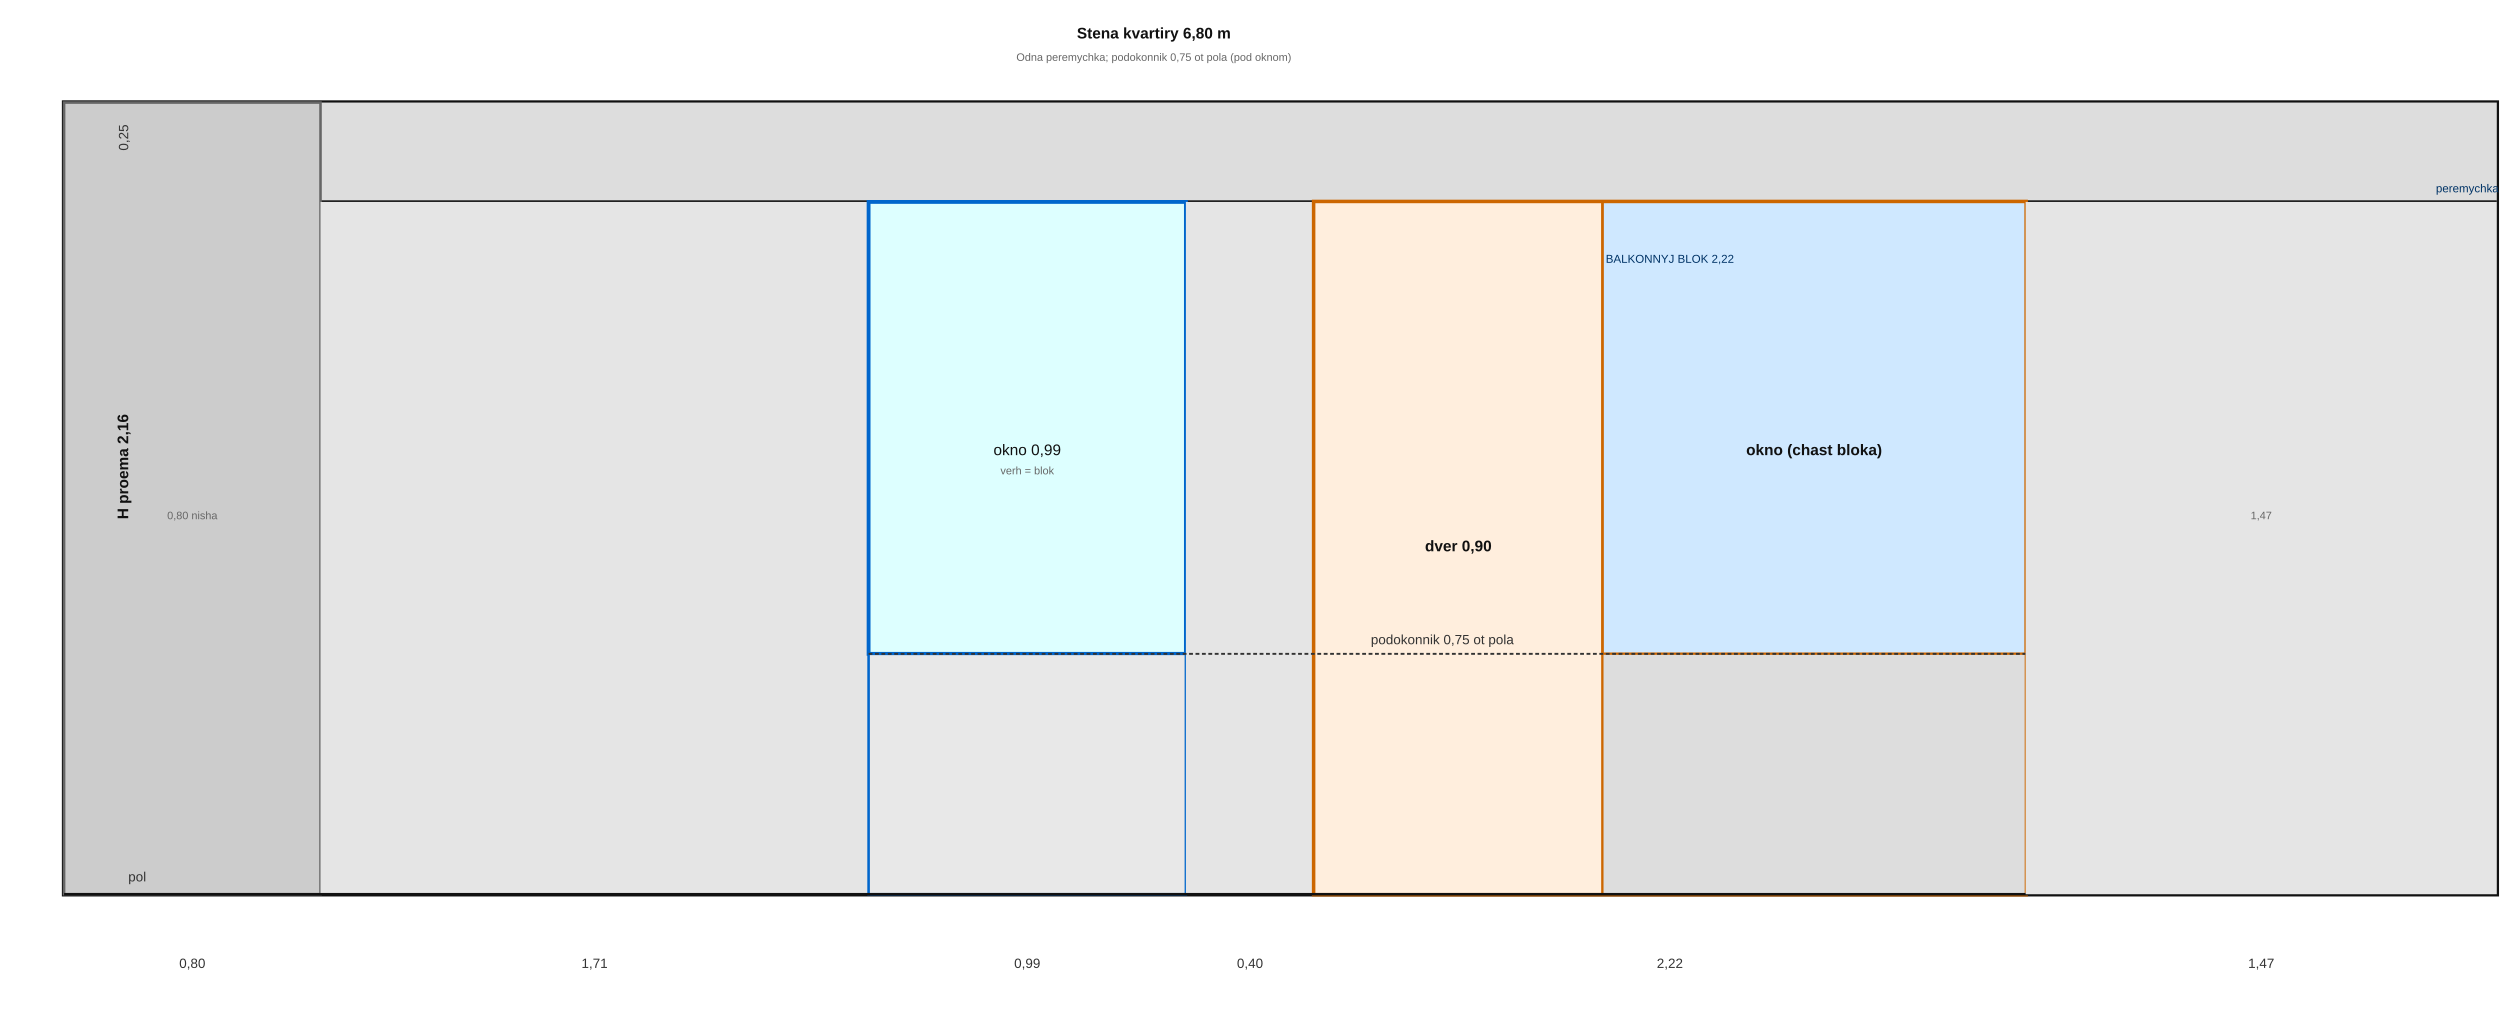
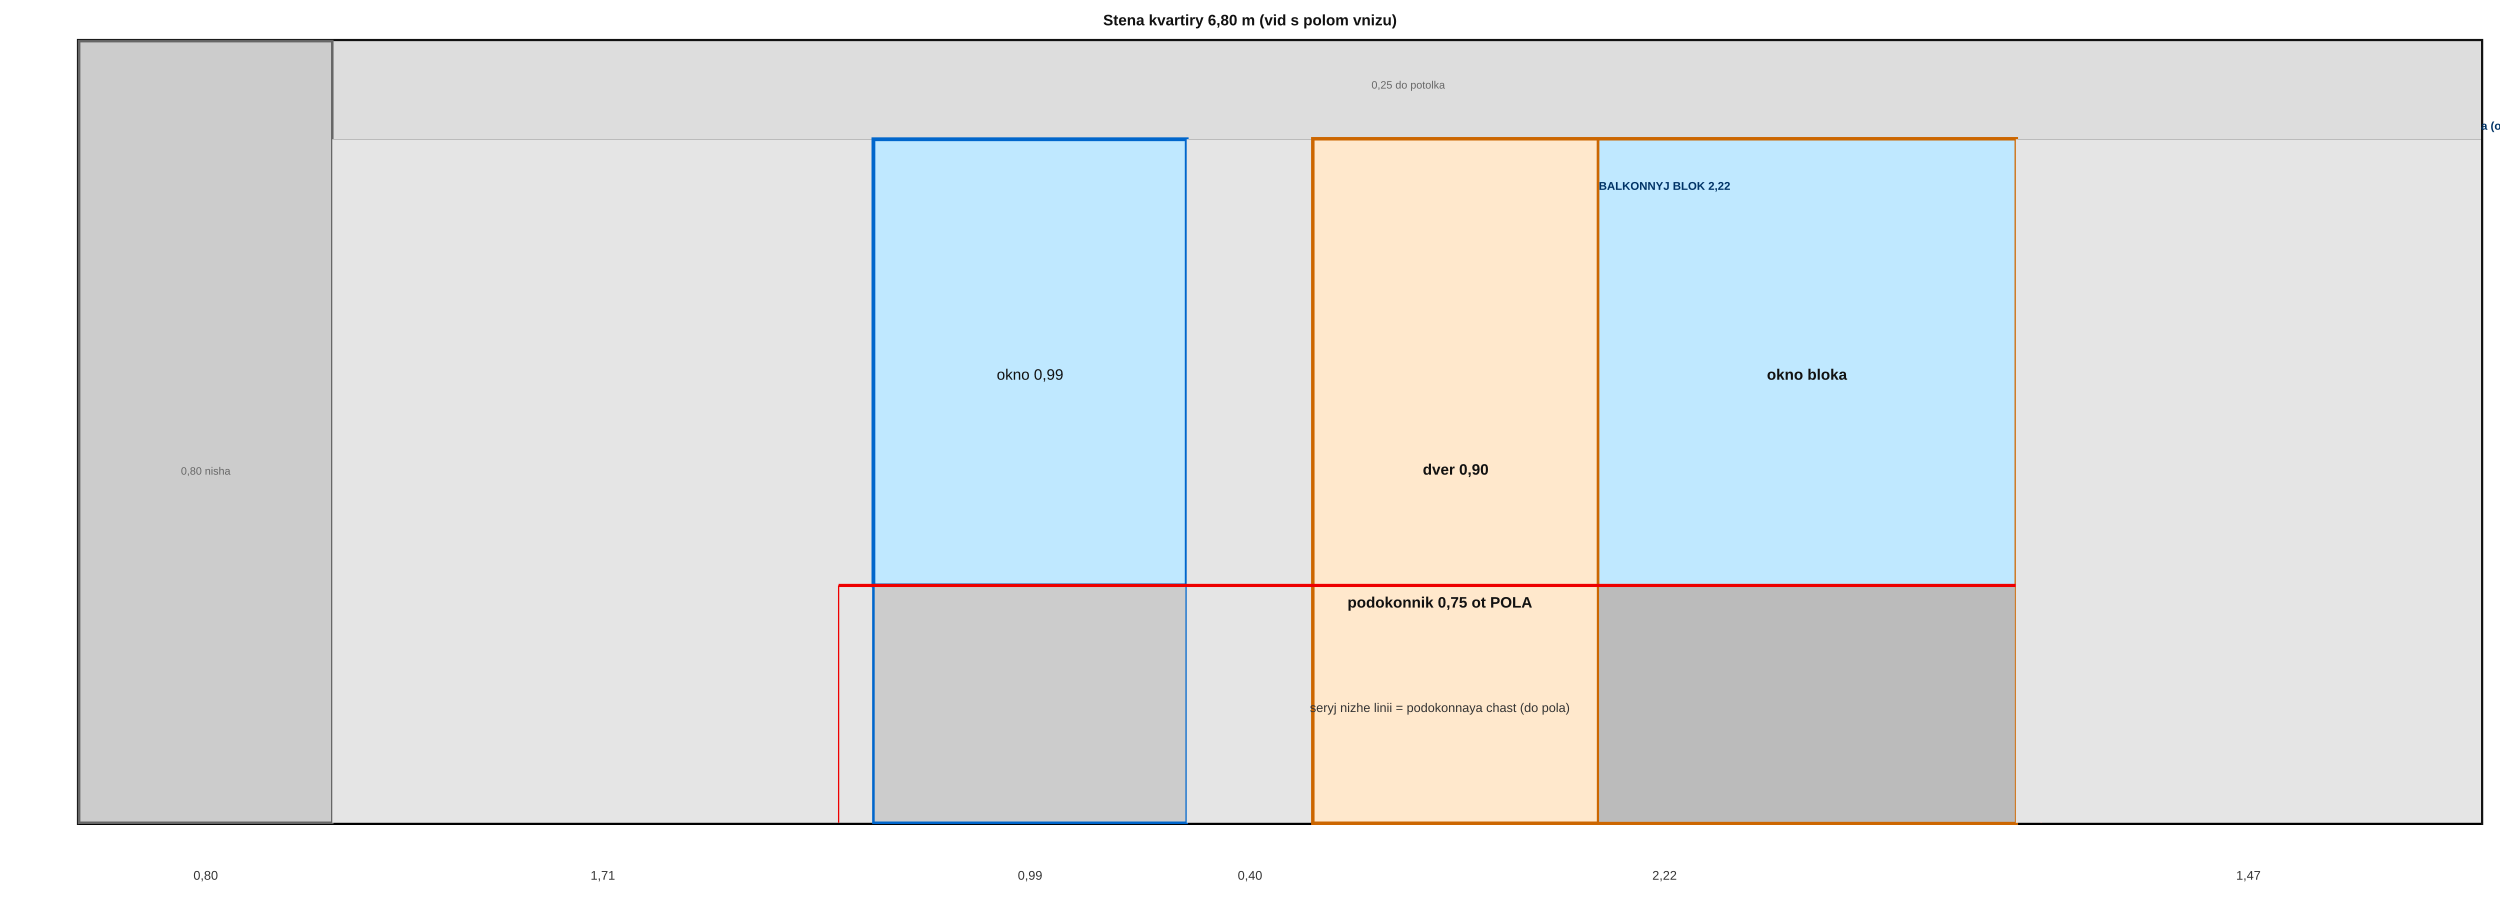
- <svg xmlns="http://www.w3.org/2000/svg" viewBox="-200 -320 7800 3200" font-family="Arial,sans-serif">
+ <svg xmlns="http://www.w3.org/2000/svg" viewBox="-250 0 7900 2900" font-family="Arial,sans-serif">
  <style>
    text { font-size: 48px; fill: #111; }
-     .dim { font-size: 42px; fill: #333; }
-     .lbl { font-size: 36px; fill: #036; }
+     .dim { font-size: 40px; fill: #333; }
+     .lbl { font-size: 36px; fill: #036; font-weight: bold; }
    .sub { font-size: 34px; fill: #666; }
  </style>
-   <text x="3400" y="-200" text-anchor="middle" font-size="58" font-weight="bold">Stena kvartiry 6,80 m</text>
-   <text x="3400" y="-130" text-anchor="middle" class="sub">Odna peremychka; podokonnik 0,75 ot pola (pod oknom)</text>
-   <rect x="0" y="0" width="7590" height="2470" fill="#eee" stroke="#111" stroke-width="14" />
-   <rect x="800" y="0" width="6790" height="310" fill="#ddd" stroke="none" />
-   <line x1="800" y1="310" x2="7590" y2="310" stroke="#111" stroke-width="10" />
-   <text x="7400" y="280" class="lbl">peremychka</text>
-   <rect x="0" y="0" width="800" height="2470" fill="#ccc" stroke="#666" stroke-width="8" />
-   <text x="400" y="1300" text-anchor="middle" class="sub">0,80 nisha</text>
-   <rect x="800" y="310" width="1710" height="2160" fill="#e5e5e5" stroke="none" />
-   <rect x="2510" y="310" width="990" height="1410" fill="#dff" stroke="#06c" stroke-width="12" />
-   <rect x="2510" y="1720" width="990" height="750" fill="#e8e8e8" stroke="#06c" stroke-width="8" />
-   <text x="3005" y="1100" text-anchor="middle">okno 0,99</text>
-   <text x="3005" y="1160" text-anchor="middle" class="sub">verh = blok</text>
-   <rect x="3500" y="310" width="400" height="2160" fill="#e5e5e5" stroke="none" />
-   <rect x="3900" y="310" width="2220" height="2160" fill="#f0f0f0" stroke="#c60" stroke-width="14" />
-   <rect x="3900" y="310" width="900" height="2160" fill="#fed" stroke="#c60" stroke-width="8" />
-   <text x="4350" y="1400" text-anchor="middle" font-weight="bold">dver 0,90</text>
-   <rect x="4800" y="310" width="1320" height="1410" fill="#cfe8ff" stroke="#c60" stroke-width="8" />
-   <rect x="4800" y="1720" width="1320" height="750" fill="#ddd" stroke="#c60" stroke-width="6" />
-   <text x="5460" y="1100" text-anchor="middle" font-weight="bold">okno (chast bloka)</text>
-   <text x="5010" y="500" text-anchor="middle" class="lbl">BALKONNYJ BLOK 2,22</text>
-   <line x1="2510" y1="1720" x2="6120" y2="1720" stroke="#333" stroke-width="6" stroke-dasharray="12 8" />
-   <text x="4300" y="1690" text-anchor="middle" class="dim">podokonnik 0,75 ot pola</text>
-   <line x1="0" y1="2470" x2="7590" y2="2470" stroke="#111" stroke-width="8" />
-   <text x="200" y="2430" class="dim">pol</text>
-   <rect x="6120" y="310" width="1470" height="2160" fill="#e5e5e5" stroke="none" />
-   <text x="6855" y="1300" text-anchor="middle" class="sub">1,47</text>
-   <text x="200" y="1300" transform="rotate(-90 200 1300)" font-weight="bold">H proema 2,16</text>
-   <text x="200" y="150" transform="rotate(-90 200 150)" class="dim">0,25</text>
-   <text x="400" y="2700" text-anchor="middle" class="dim">0,80</text>
-   <text x="1655" y="2700" text-anchor="middle" class="dim">1,71</text>
-   <text x="3005" y="2700" text-anchor="middle" class="dim">0,99</text>
-   <text x="3700" y="2700" text-anchor="middle" class="dim">0,40</text>
-   <text x="5010" y="2700" text-anchor="middle" class="dim">2,22</text>
-   <text x="6855" y="2700" text-anchor="middle" class="dim">1,47</text>
-   <line x1="0" y1="2900" x2="7590" y2="2900" stroke="#111" stroke-width="6" />
-   <text x="3795" y="2980" text-anchor="middle" font-weight="bold">6,79 m po eskizu</text>
+   <text x="3700" y="80" text-anchor="middle" font-size="56" font-weight="bold">Stena kvartiry 6,80 m (vid s polom vnizu)</text>
+   <rect x="0" y="130" width="7590" height="2470" fill="#eee" stroke="#111" stroke-width="14" />
+   <line x1="0" y1="2600" x2="7590" y2="2600" stroke="#000" stroke-width="14" />
+   <text x="400" y="2570" class="lbl">POL</text>
+   <line x1="800" y1="440" x2="7590" y2="440" stroke="#000" stroke-width="10" />
+   <text x="7400" y="410" class="lbl">peremychka (odin verh)</text>
+   <rect x="800" y="130" width="6790" height="310" fill="#ddd" stroke="none" />
+   <text x="4200" y="280" text-anchor="middle" class="sub">0,25 do potolka</text>
+   <rect x="0" y="130" width="800" height="2470" fill="#ccc" stroke="#666" stroke-width="8" />
+   <text x="400" y="1500" text-anchor="middle" class="sub">0,80 nisha</text>
+   <rect x="800" y="440" width="1710" height="2160" fill="#e5e5e5" />
+   <rect x="2510" y="440" width="990" height="1410" fill="#bfe8ff" stroke="#06c" stroke-width="12" />
+   <rect x="2510" y="1850" width="990" height="750" fill="#ccc" stroke="#06c" stroke-width="8" />
+   <text x="3005" y="1200" text-anchor="middle">okno 0,99</text>
+   <rect x="3500" y="440" width="400" height="2160" fill="#e5e5e5" />
+   <rect x="3900" y="440" width="2220" height="2160" fill="#f5f5f5" stroke="#c60" stroke-width="14" />
+   <rect x="3900" y="440" width="900" height="2160" fill="#ffe8cc" stroke="#c60" stroke-width="8" />
+   <text x="4350" y="1500" text-anchor="middle" font-weight="bold">dver 0,90</text>
+   <rect x="4800" y="440" width="1320" height="1410" fill="#bfe8ff" stroke="#c60" stroke-width="8" />
+   <rect x="4800" y="1850" width="1320" height="750" fill="#bbb" stroke="#c60" stroke-width="6" />
+   <text x="5460" y="1200" text-anchor="middle" font-weight="bold">okno bloka</text>
+   <text x="5010" y="600" text-anchor="middle" class="lbl">BALKONNYJ BLOK 2,22</text>
+   <line x1="2400" y1="1850" x2="6200" y2="1850" stroke="#e00" stroke-width="10" />
+   <line x1="2400" y1="2600" x2="2400" y2="1850" stroke="#e00" stroke-width="4" />
+   <line x1="6200" y1="2600" x2="6200" y2="1850" stroke="#e00" stroke-width="4" />
+   <text x="4300" y="1920" text-anchor="middle" fill="#c00" font-size="44" font-weight="bold">podokonnik 0,75 ot POLA</text>
+   <text x="4300" y="2250" text-anchor="middle" class="dim">seryj nizhe linii = podokonnaya chast (do pola)</text>
+   <rect x="6120" y="440" width="1470" height="2160" fill="#e5e5e5" />
+   <text x="400" y="2780" text-anchor="middle" class="dim">0,80</text>
+   <text x="1655" y="2780" text-anchor="middle" class="dim">1,71</text>
+   <text x="3005" y="2780" text-anchor="middle" class="dim">0,99</text>
+   <text x="3700" y="2780" text-anchor="middle" class="dim">0,40</text>
+   <text x="5010" y="2780" text-anchor="middle" class="dim">2,22</text>
+   <text x="6855" y="2780" text-anchor="middle" class="dim">1,47</text>
</svg>
